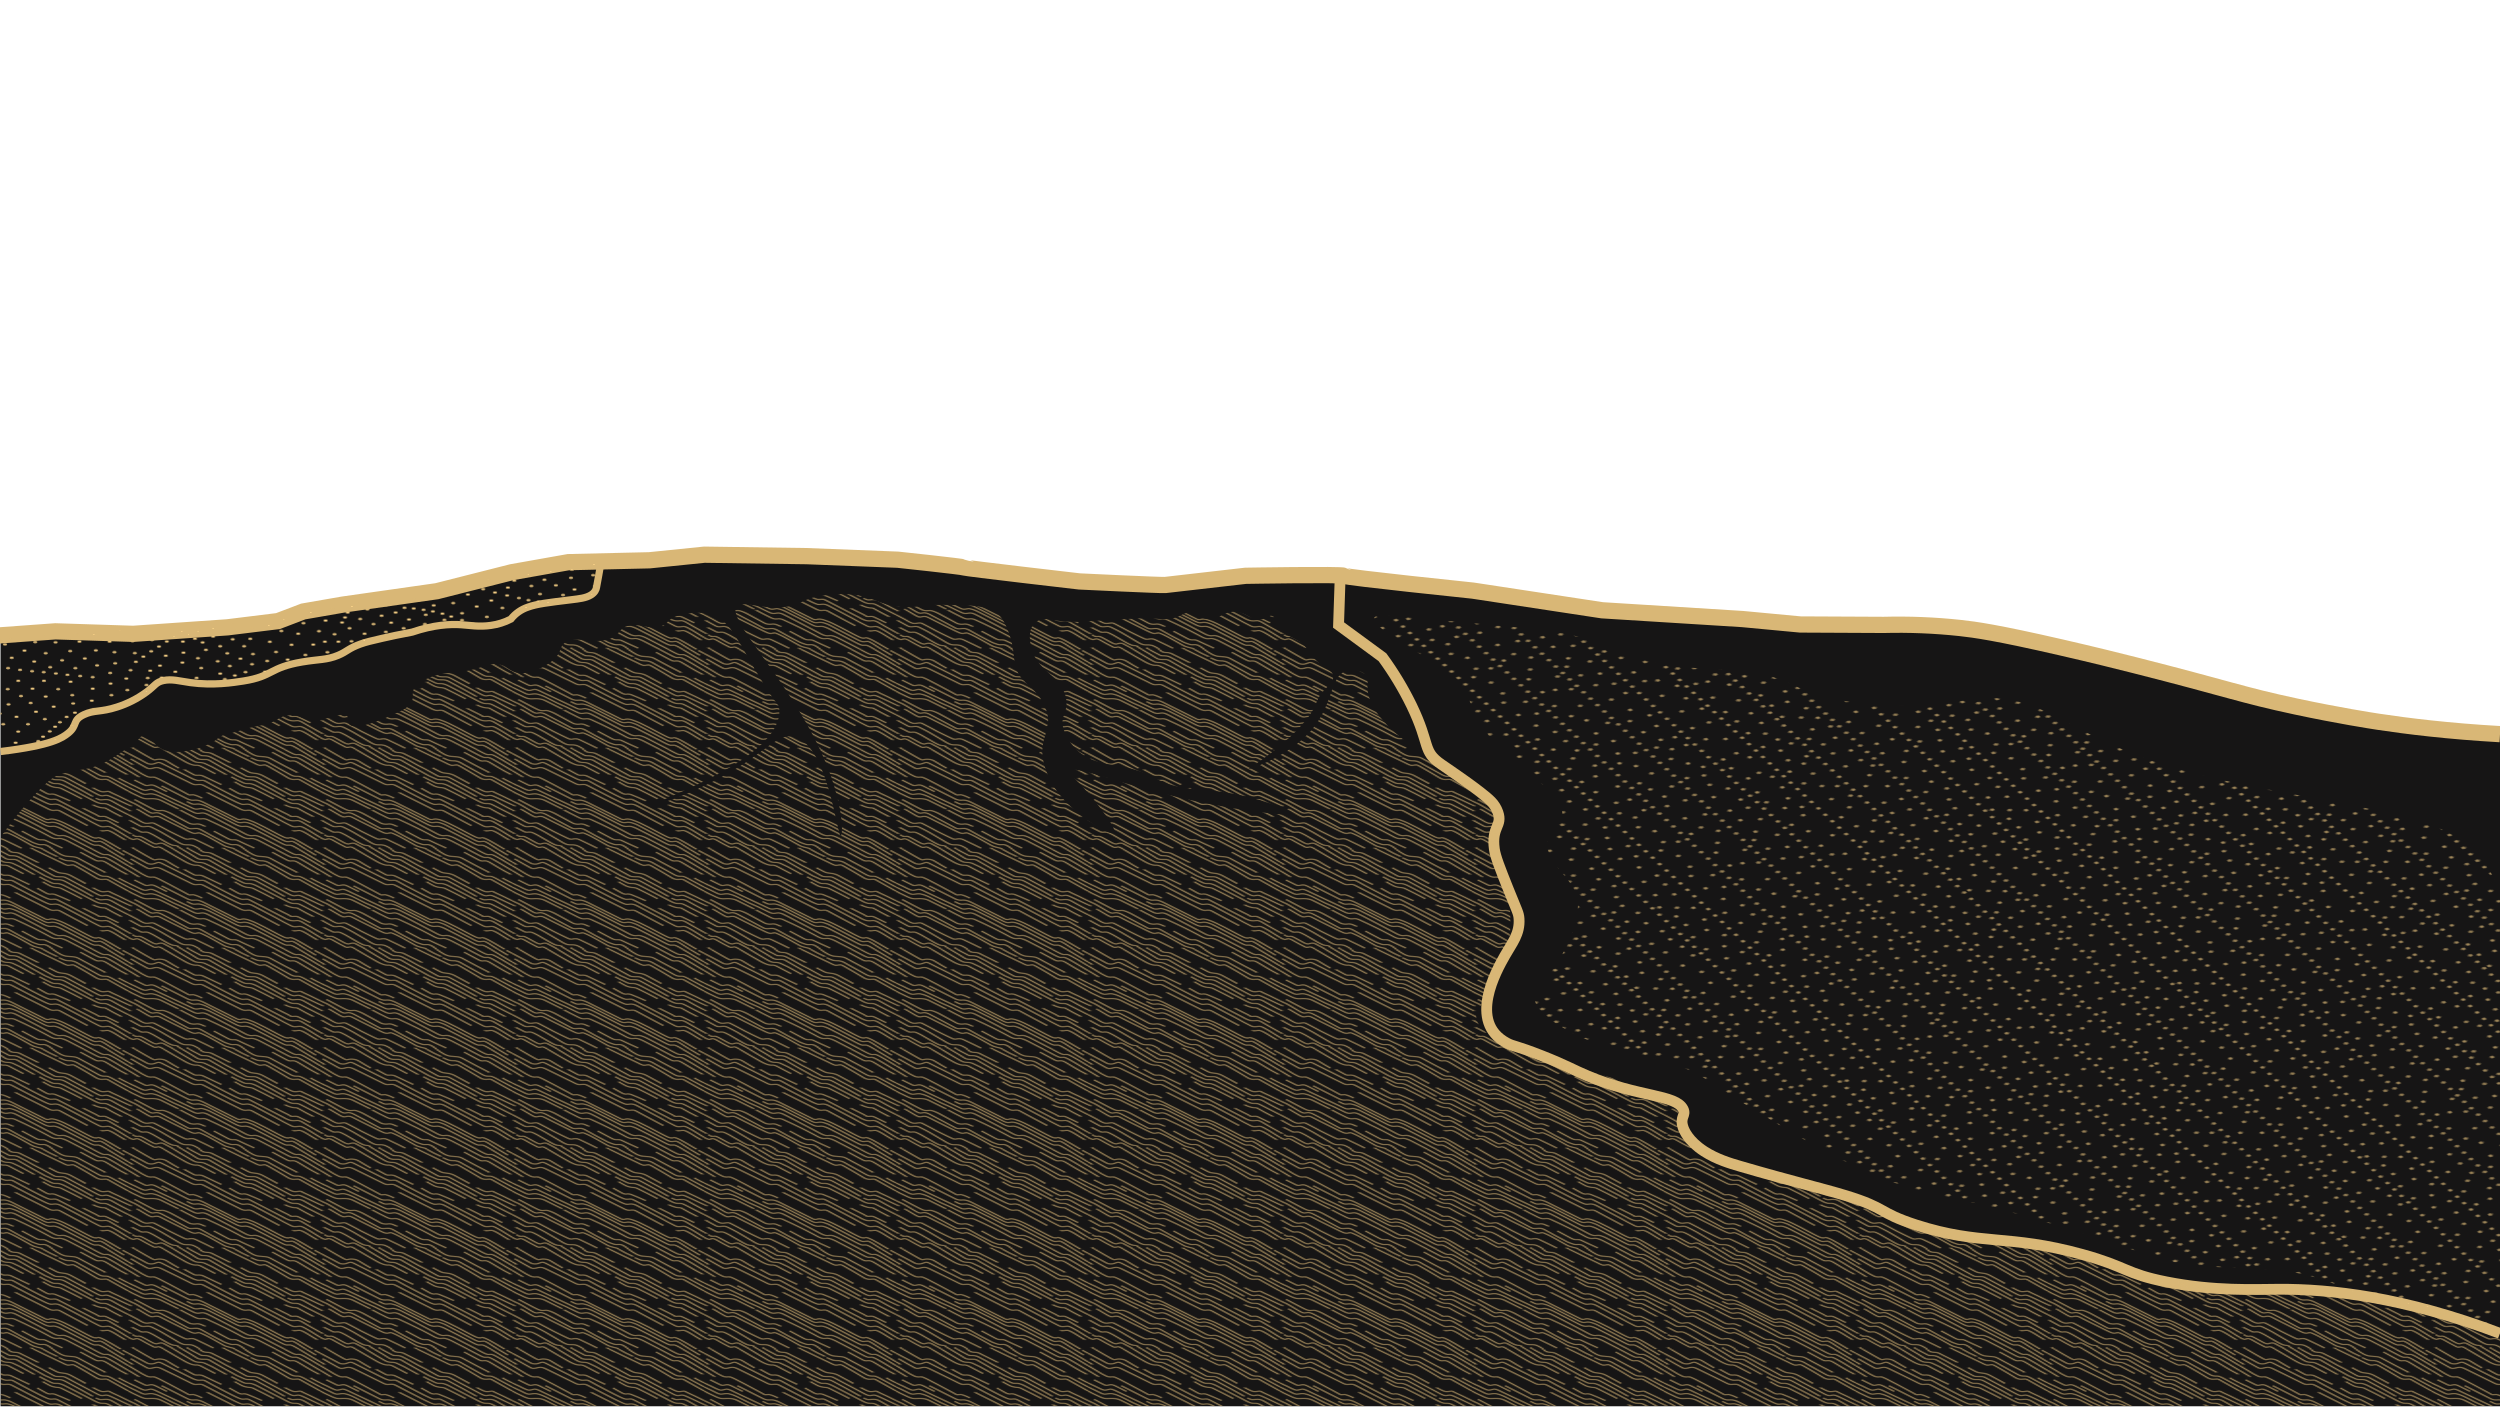
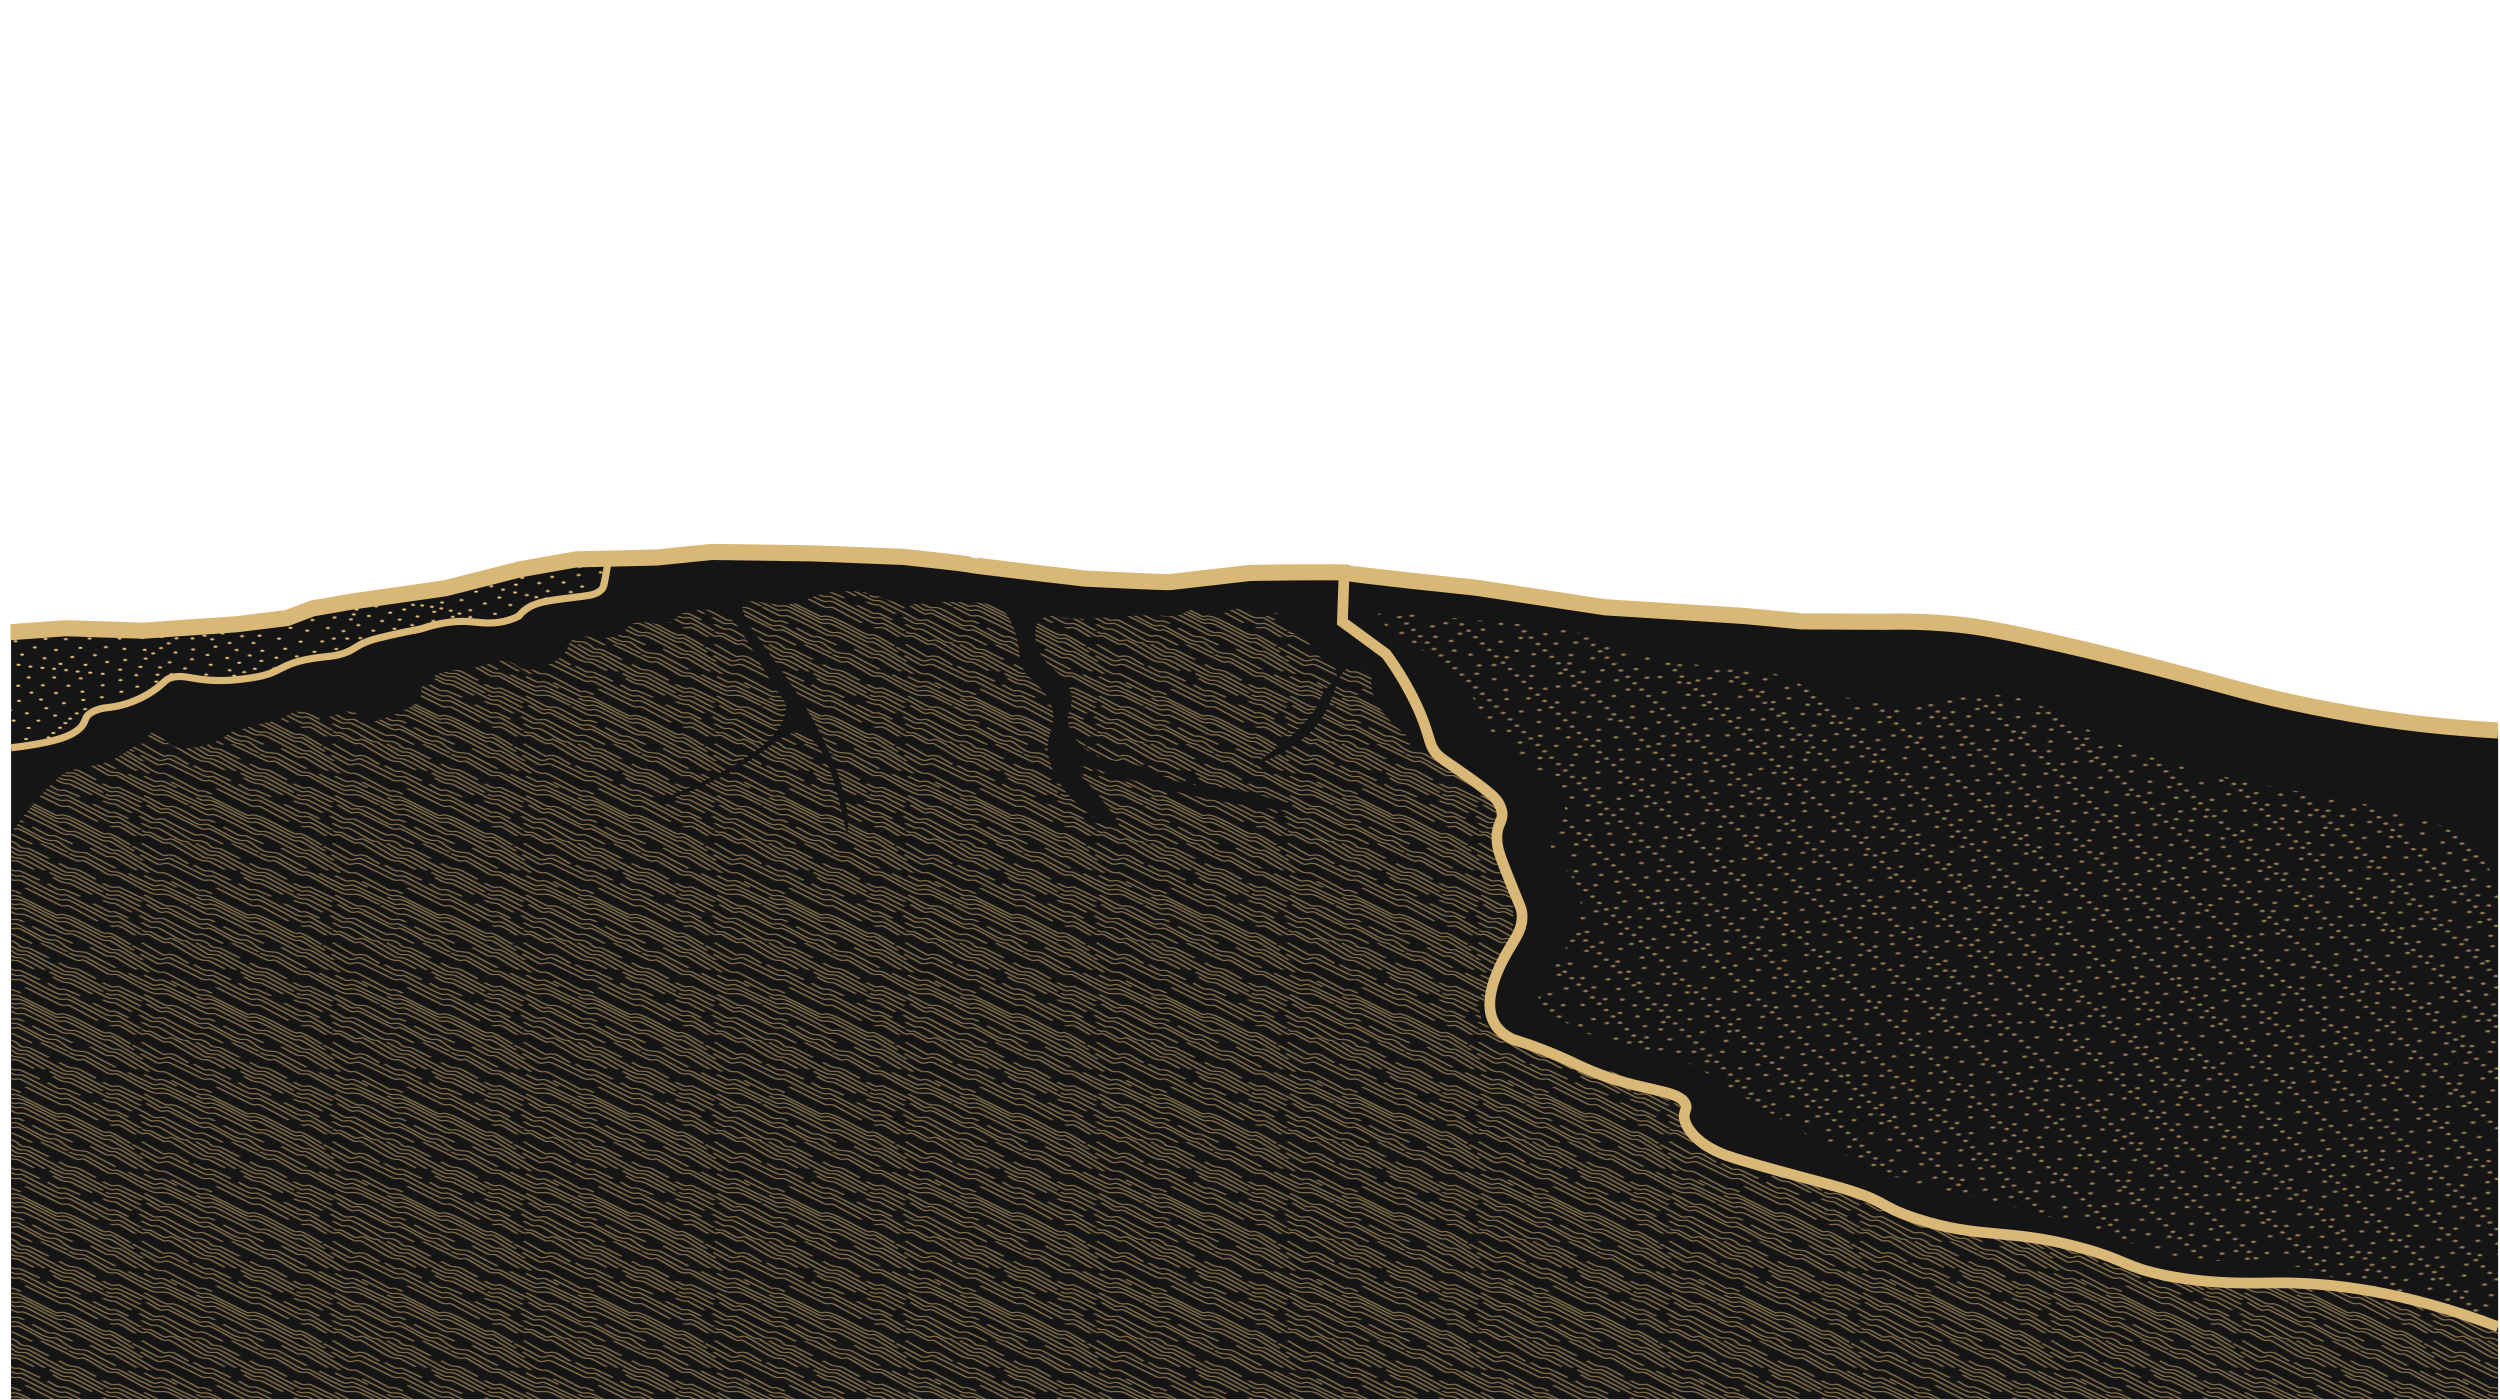
- <svg xmlns="http://www.w3.org/2000/svg" xmlns:xlink="http://www.w3.org/1999/xlink" viewBox="0 0 1920 1080">
+ <svg xmlns="http://www.w3.org/2000/svg" xmlns:xlink="http://www.w3.org/1999/xlink" viewBox="0 0 1929.58 1080">
  <defs>
    <style>.a,.b,.c,.d,.g,.h,.i{fill:none;}.b,.c,.d,.g,.h,.i{stroke:#d9b776;}.b,.d{stroke-linecap:round;}.b,.c,.d{stroke-miterlimit:11.34;}.b{stroke-width:1.98px;}.c{stroke-width:1.42px;}.d{stroke-width:1.7px;}.e{clip-path:url(#a);}.f{fill:#161515;}.g,.h,.i{stroke-miterlimit:8.09;}.g{stroke-width:12.47px;}.h{stroke-width:8.31px;}.i{stroke-width:5.54px;}.j{opacity:0.7;fill:url(#b);}.k{opacity:0.6;fill:url(#c);}.l{fill:url(#d);}</style>
    <clipPath id="a">
      <rect class="a" x="8.11" width="1920" height="1080" />
    </clipPath>
    <pattern id="b" width="153.54" height="153.54" patternTransform="matrix(0, 0.5, -0.96, 0, 696.36, 652.33)" patternUnits="userSpaceOnUse" viewBox="0 0 153.54 153.54">
      <rect class="a" width="153.54" height="153.54" />
      <path class="c" d="M153.54,6c-11.6,10.38-19.77,17-17.71,19s-2.84,6.14-9.92,13.23S105.12,57.87,107,62.6c0,0,1.65,2.42.23,3.66S82.62,92.3,80.85,93.9s-3.37,4.78-3,6.38a6.21,6.21,0,0,1-1.78,6c-2.12,2.13-17.54,18.25-20,20.73m82.12-95.76c.59-.61,1.08-1.12,1.44-1.51,3.55-3.78,1.66-4.25,1.42-6.61-.22-2.18,6-6,12.52-11.73M138.16,31.27c-4.8,4.95-16.22,16.37-20.21,20.19M80.06,106.75c1.63-1.72,2.77-2.93,3.09-3.28,1.59-1.78.89-3.55.71-5.5s2.3-5.67,4.6-7.79,22.09-22.62,22.09-22.62c2.36-2.36,2.13-3.54,1.42-5.91s1.89-6.37,5.19-9.45c.22-.19.48-.44.79-.74M47,148.82s6.91-7.27,8-8.5,0-2.84-.36-4.61.71-2.84,3-5.32c.76-.82,3.65-3.87,7.23-7.64M124.25,22.44c1.66-1.65.71-2.6.24-5.43S135.83,5.9,139.13,2.36M112.68,8c-4.25,4.49-7.8,8.5-8.74,9.45s-1.42,1.89-1,4.25-.23,1.66-2.6,4S90.24,36.38,90.24,36.38M85,28.58c3.07-3.3,4.72-6.14,4.72-8.27s.71-2.36,2.37-3.77,7.32-6.86,11.33-11.11M42.05,71.22c1.24-.89,7.79-8,9.21-9.57s1.24-2.83,1.24-4.78,1.77-4.25,3.9-6.38S80.31,26.22,80.31,26.22c2.6-2.6,2.84-4,2.84-5.9s0-2.37,1.65-4.26C86.33,14.32,93.27,7.37,100.44,0M74.88,26c2.6-2.6,3.07-3.3,2.36-5.9a6.42,6.42,0,0,1,2.13-6.85C81.24,11.57,88.56,4.82,93,0M58.82,28.58s1.89-1.89,4.25-4.49,2.6-3.78,1.65-6.37.71-2.6,2.37-4.73C68.59,11.06,74.38,4.84,79,0M0,75.84c5.8-6.33,19-20.57,20.79-22.69A20.61,20.61,0,0,0,23.62,50c1.06-1.59,1.24-1.24.71-3s-1.06-2.48-.18-3.37,1.84-2,1.84-2c.94-.94,15.35-13.93,17.47-15.59s3.08-3.54,2.6-6.14-.23-2.83,1.66-4.49C49.35,13.92,58.07,5.59,64.22,0M12.76,55.51c2.83-2.83,4.72-5,4.72-8.27s1.89-5.19,4.72-7.55S35.43,26.93,38.5,24.33s2.84-4.25,2.84-6.14.24-1.89,2.6-4.49C45.92,11.51,53.1,5,58,0M51.86,0c-3.74,3.92-6.38,6.68-7.92,8M0,60.52a56.49,56.49,0,0,0,7.68-6.31C10.51,51,10.51,50,10.87,47.48l.7-3.72c.24-2.36,2.13-3.84,6.15-7.62s13.46-13.23,18-17.95M6.29,0,1.48,4.72M0,11.47c.57-.5,1.14-1,1.71-1.55L9,3.54M0,17.19c.68-.61,1.34-1.23,2-1.84L19.56,0M0,28.7l4.31-4.31c4-4,4-4.49,3.54-6.85s5-6.14,8.51-9.69l9-7.85M0,35.68l8.74-8.75c4-4,4-4.49,3.54-6.85s5-6.14,8.51-9.69L32.71,0M57.88,153.54c1-1,1.85-1.9,2.59-2.71,0,0,3.55-4.14,5.91-6.5s3.07-3.07,2.36-5.9-2.12-5,6.85-13.94a145.2,145.2,0,0,0,13-14.41s6.14-6.38,8.51-9.21.47-4.26.47-6.62,2.36-4.25,5-7.09S130,59.82,130,59.82c2.13-2.13,3.07-4.25,2.36-6.14s.95-4.49,3.55-7.32c2-2.2,11.53-11.77,17.59-17.83m-18.39,125L137,152a13.44,13.44,0,0,0,1.24-1.95c.53-1.06-.36-1.24-.89-2.48s.71-2.84,2.13-4.08,9.56-8.85,10.63-10.27-.36-2.66-.36-3.72a3,3,0,0,1,1.06-1.95c.43-.42,1.4-1.32,2.72-2.5M129.69,151.3c-.67.69-1.42,1.45-2.23,2.24m24.25-68c-2.66,2.66-9,9.75-10.81,11.69s-3.72,3.73-3.72,5.67,1.42,3.37.36,5-12.23,13.29-12.23,13.29c-2.3,2.3-7.79,7.44-10.09,9.92s-2.48,2-2.31,4.26,1.77,3.54-.53,6.37-2.3,1.78-10.1,9.81l-2,2m-5.61-2c-.52.61-1.13,1.29-1.8,2m-5.75-2.48c-.57.69-1.31,1.53-2.14,2.48m68.51-93.1c-2.11,1.52-3.78,2.63-3.78,2.63s-2.65,2.13-3.19,3.37-.17,2.83-.17,4.25-3.73,6.2-3.73,6.2c-2.83,3-15.76,15.59-17.89,17.36s-3.54,3.55-3.37,5.49,1.25,4.79-.7,6.38-16.48,16.3-19.14,18.78-4.25,4.25-4.25,6,1.42,3.19-.18,5.14-11.16,9.57-14,12.76S85,147.05,80.32,152l-1.46,1.53m-14.77,0c1-.91,1.93-1.75,2.76-2.48,0,0,3.07-3.42,5-5.55s4.25-4.25,4-7.56-.71-7.09,2.36-10.39,13.23-13.94,13.23-13.94M51.75,153.54l2.82-2.95,1.65-2c1.59-1.77,6.73-6.55,6.73-8.32s-1.77-3.73-1.59-5.14,3.89-5.32,5.14-6.56,22.32-25,24.09-26.75.89-4.25.35-5.67,1.24-4.43,3.55-7.09,21.26-21.79,21.26-21.79c2.12-2.12,3.07-4.25,2.36-6.14s.94-4.49,3.54-7.32,17.72-18,21.73-22,4-4.49,3.55-6.85c-.39-2,3.31-4.92,6.61-7.91M6.17,153.54l4.7-4.6s7.79-7.92,9.92-9.81a4.83,4.83,0,0,0,.94-6.61c-1.42-2.36-3.07-2.83,0-5.9s18.43-19.38,21.5-22.45S48,99,47.72,96.61s-.95-3.07,2.36-5.9S71.81,69.45,73.23,67.56,77,64,76.77,61.65s-.94-3.3,1-5.19,26.45-26.7,26.45-26.7c3.31-2.83,5.91-5.9,5.44-9s-.48-4,1.89-6.14C113.57,12.78,122,5.44,127.58,0M19.42,153.54l4.2-3.66m51.2-55.45c-4,4.61-5.84,7.09-5.13,8.5,1,2.06-.36,2.84-1.78,4.08s-8.32,8-14.52,14.17-11.52,11.34-11,12.58a5.21,5.21,0,0,1-.71,4.78c-1.06,1.24-3.66,3.84-3.66,3.84l-12.8,11.16m7.34,0,9.89-8.62m-27.88,6.73c2.48-2.3,12.23-11,14-12.93s.71-3.37,0-5.14-1.77-3.36,1.77-7.08,16.84-18.07,19.85-21.09,4.43-4.25,3.89-6.73-.53-3.54,1.42-5.49S76.24,72.46,80.67,67.5s4.07-5.14,3.54-7.44,0-3.9,2.3-6.2,18.37-18.19,18.37-18.19c2.84-2.36,10.87-10.39,13-12.76s0-5.19.48-7.32c.42-1.89,11.52-11.1,17-15.59M66,90.71c2.48-2.48,24.27-25.34,24.27-25.34,2-1.94,3.9-3.9,3.37-6s-.53-3.54,1.42-5.14S115.75,34,117.16,32.6M92.89,112.32s10.28-10.1,12-12.22,2.13-3,1.6-5.49,1.23-4.08,2.65-5.67,8.68-9.92,12.4-13.65L125.67,71c2.13-2.3,8.8-8.68,8.8-8.68,2.12-2.12,3.07-4.25,2.36-6.14s.95-4.49,3.54-7.32c1.57-1.71,7.68-7.88,13.17-13.39M78.9,46.77c-5.2,5.91-7.8,9.69-9,11.1s-1.65,2.6-1.18,4.26-.47,2.59-1.89,4S59.53,73,59.53,73M4.31,38.5s10.16-9.86,11.58-11.28,2.36-2.36,1.88-4,0-2.84,1.19-4.25S33.37,6.85,38.56.94M30.71,109.13s6.85-6.61,8-7.79,1.18-1.66.95-3.78.7-3.31,1.88-4.49S54.09,79.13,54.09,79.13M118.4,92c-2.3,2.83-4.25,4.61-3.89,6.56s.71,4.42-1.07,6.37-13.28,12.58-15.06,14.53-5,5.32-4.6,7.62.71,3.37-1.07,5.67-14,14-15.76,15.94M28.82,113.15s-9.69,9-10.87,9.69-4.49,5.19-2.13,8.73c.89,1.32,0,1.66-1.41,3.31C13.42,136,5,143.56,0,148.05M37.44,84l-9.57,9.56c-2.12,2.13-3.89,3.55-3.54,5.67s-1.42,5-5,8.51C16.51,110.58,5.31,120.38,0,125.16m38.86-50c-7.09,7.08-12,11-14.18,13.82s-4.25,3.54-4.6,7.44-.71,3.54-3.55,6.38C14.45,104.84,4.92,113,0,117.24m0-6.85c4.2-3.74,11.6-10.28,13.35-11.53,2.48-1.77,2.12-4.61,2.12-7.09s1.42-3.19,5-6.38S36,71.22,40.63,66.61c0,0,3.72-4.6,4.78-5.67s1.07-1.94,1.24-4.25-.35-3,2.31-5.84S70,30.65,72.34,28.52M85.13,0C80.77,5,73.48,12.81,72.28,14.41c-1.41,1.89-2.36,2.83-1.41,5s.23,3.31-2.37,5.91c0,0-13.87,13.87-17.06,16.89s-6.73,6.55-6.73,6.55c-1.42,1.59-2.66,2.3-2.66,4.43s.35,4.61-1.24,6.38-3.9,3.37-6,5.67-3.89,3.36-6.55,6.37c-4,4.53-10.63,9.93-13.11,12.76S9.8,88.58,9.8,92.48,9.45,95,6.61,98.15C5,100,2.09,102.72,0,104.65m0-8c1.07-.68,2.35-1.49,3.07-2C4.49,93.54,4.49,92.48,4.84,90s1.77-3.54,4.25-6,6.38-6.74,11.34-12M11.22,56.69A103.18,103.18,0,0,1,0,68.4m28.23-4.62,6-6c2.13-2.13,2.13-3.9,2.48-5.67a12.22,12.22,0,0,1,3.54-6c2.13-2.12,7.09-6.73,12.41-12m97.84,116.62,3-2.69M131,150.06a9.8,9.8,0,0,0,2.31-1.77c.71-.89.35-1.95.17-3.19s1.42-2.31,3.19-4.25,7.62-6.74,8.33-8.51,0-1.41-.53-2.83-1.07-2.84.35-4.08,5.67-5.67,5.67-5.67l3.07-2.62M119.64,151s5.14-5.67,6.74-7.09.35-2.13.53-4.61,6.91-8,11.34-12,6.38-5.67,7.79-7.45a7.44,7.44,0,0,0,1.77-4.43c.18-1.41,2.66-2.3,2.66-2.3l3.07-2.74m0-5.75C152,106,150.83,107,150.83,107m-42.17,45.71c1.42-1.42,8.33-7.8,9.39-9s.53-3.54.18-5.14.88-3.36,1.77-4.07a46,46,0,0,0,3.19-3.37c2.48-3,18.25-16.3,20.37-18.42s3-3.55,3-5.14-.17-3.54.71-5.14,4.25-4.61,4.25-4.61.92-.55,2-1.23M91.48,146.87c2.65-2.83,10.63-9.21,11.87-11s-.71-3-.54-5.14,2.13-3.19,6.56-8,16.83-17.37,18.6-19.85.89-3.72.18-4.78,1.59-3.55,3.19-5.32,3.19-3.36,6.38-6.37c3-2.83,7.47-7,9.92-9.22,2-1.77,4.25-7.44,4.25-7.44l1.65-1.51m-2.36,10c.48-.54,1.31-1.45,2.36-2.59m-103.88-7s4.79-4.25,6.38-6a10.94,10.94,0,0,0,2.66-6.21c.36-2.48,1.59-2.83,4.07-5.66S69.86,43.4,75.88,37.2m75.65,15.6c-3.36,3.89-9.39,11-11,12.58s-1.77,2.3-1.77,4.07.17,2.48-1.95,4.61-11.34,11.16-11.34,11.16" />
    </pattern>
    <pattern id="c" width="153.01" height="153.01" patternTransform="matrix(0.94, 0.87, -1.67, 0.49, 565.98, 799.4)" patternUnits="userSpaceOnUse" viewBox="0 0 153.01 153.01">
      <rect class="a" width="153.01" height="153.01" />
      <path class="b" d="M44.63,5.84h0m0,8.5h0M43,21.78h0m-12.22.53h0M51,44.1h0M29,57.46h0m22-.61h0m12.22,0h0m-1.06-18.6h0m6.28,4.21h0m3.81-11.12h0m-4.78-6.9h0m1.06-10.1h0M64.66,5.61h0m7.59-3.48h0M88.19,14.34h0m8.5-.53h0m4.82,27.7h0m-21.73,1h0m36.57-19.62h0m3.72-21.78h0m23.37,2.13h0m0,15.57h0m-4.1,4.8h0m-.65,9.38h0m-3,6.37h0M14.88,110.51h0M17,117.16h0M4.78,115.29h0m15.94,20.19h0m2.66,14.87h0m15.93-11.69h0m-4.78-6.9h0m-8.5-.54h0m10.06-13.53h0m4.82-9.84h0m-6,2.17h0m-.37-10.14h0m34.38,10.61h0m-15.59,7.56h0M68,117.94h0m-12.75,17h0M76.5,119h0m10.22-9.9h0m6.73-16.65h0m13.34,16.45h0m-.55-9.29h0m10.64-.27h0m0,15.41h0m-8,4.25h0m-7,9.55h0m21.92,1.6h0M82.88,52.06h0m18.06,5.32h0m19.47,3h0m-11.5-7.28h0m1.6,9h0m22.31,12.75h0M120.6,82.35h0M97.7,76.87h0M102,93.5h0m23.37,4.25h0m20.19-5.31h0M131.23,82.35h0m-62.16,17h0M53.77,78.28h0m9.45-3.37h0M23.09,61.35h0m-17.78,13h0m21.8,16.8h0m2.64-19.46h0M56.16,60.88h0M79.78,72.22h0M13.16,41.51h0m7.56-2.2h0m5.1,12.3h0m-21.07.22h0M136.54,62.16h0m11.15.53h0M3.19,18.59h0m34.53-4.78h0m-29.28.77h0m30.87,25.8h0M45.16,78.1h0M1.59,93.5h0m146.1,45.69h0m-25.5,6.91h0M10,128h0M56.71,127h0M111,80.22h0M137.6,96.69h0m-33.25,42.14h0M85,79.69h0M42,55.78h0M25,3.19h0M102,146.1h0M40.66,31.87h0M27.34,33.48h0m-14.59-9h0M14.88,5.31h0m12.93,8.8h0m26.91.23h0m23.91,1.07h0M92.44,2.66h0m16.47,15.93h0M76,22.84h0m7.44,8.5h0M54.27,33.48h0m-38.86,25h0m6.9,12.22h0m-11,10.06h0M6.91,43h0M37.19,74.91h0M34,82.35h0M27.09,98.29h0m-2.16,18.87h0M12.75,134.41h0m-8-3.19h0m23.91,15.94h0m17.53,2.66h0m23.17-11.46h0M47.68,128h0m8.1-27.09h0m-1.06-9h0M72.78,56.85h0M93,52.6h0m-1.59-9h0m4.93-9.14h0m11,3.3h0m19.12-1.59h0m0-13.82h0m-1.59-6.9h0m18.59-3.19h0m-8.5,6.91h0m-9.33,33.25h0m-8.51.47h0m.84-13.54h0m21.37,12.6h0M111,71.75h0m-10-.56h0M94,82.88h0M70.8,90.65h0m14.86,4.64h0m11.56,15.22h0m1.6,9.56h0M89.65,127h0M85,132.82h0m-6.64,3.65h0m-.79-24.9h0M64.28,131.76h0m15.41,16.47h0m54.19-27.63h0M127,110.49h0m-11.34-1.42h0m1.89-17.95h0m15.25-1.87h0m14.87,25.51h0m-12.75,15.93h0m2.66,8h0m-4.78,10.1h0m-20.72-1.07h0m-21.57-8.32h0m-30,11.51h0M4.25,61.63h0m145,11.15h0M6.38,107.85h0M146.63,55.78h0m-3.19,74.91h0M5.84,150.88h0M2.66,35.06h0m59.5-14.34h0m23.38.53h0m12.75,0h0m18.06-7.44h0M136,13.28h0m-2.66-9.56h0m14.34,34h0M17,99.35h0m-6.37,20.72h0M6.91,139.19h0m30.81,8.5h0m6.91-14.34h0m0-37.72h0m12.94,14.86h0M78,128h0m10.76-11.68h0m22.71,11.15h0m-6.24,6.38h0m11.69,4.25h0M53.66,51.53h0m36.66,8h0m20.19,31.35h0m31.87,18.59h0M97.2,99.62h0M78.63,94h0M36.13,60h0M23.91,77.57h0M140.25,70.8h0M15.41,32.94h0m-8-28.16h0M141.32,78.63h0M93.5,133.35h0M54.72,148.23h0m-17-57.58h0M88.19,72.78h0m25-41.44h0M80.75,37.19h0M27.63,42h0m97.75,1.59h0m18.06,77.57h0M11.16,147.69h0m25-142.38h0M3,9.05H3m5.68,0h0m5.67,0h0m5.67,0h0m5.67,0h0m5.65,0h0m5.67,0h0m5.67,0h0m5.69,0h0m5.67,0h0m5.67,0h0m5.67,0h0m5.68,0h0m5.67,0h0m5.67,0h0m5.67,0h0m5.65,0h0m5.67,0h0m5.67,0h0m5.69,0h0m5.67,0h0m5.67,0h0m5.68,0h0m5.69,0h0m5.67,0h0m5.67,0h0m5.62,0h0M2.85,28.18h0m5.68,0h0m5.67,0h0m5.67,0h0m5.67,0h0m5.65,0h0m5.67,0h0m5.67,0h0m5.69,0h0m5.67,0h0m5.67,0h0m5.67,0h0m5.68,0h0m5.67,0h0m5.67,0h0m5.67,0h0m5.65,0h0m5.67,0h0m5.67,0h0m5.69,0h0m5.67,0h0m5.66,0h0m5.69,0h0m5.69,0h0m5.67,0h0m5.66,0h0m5.62,0h0M2.85,47.46h0m5.68,0h0m5.67,0h0m5.67,0h0m5.67,0h0m5.65,0h0m5.67,0h0m5.67,0h0m5.69,0h0m5.67,0h0m5.67,0h0m5.67,0h0m5.68,0h0m5.67,0h0m5.67,0h0m5.67,0h0m5.65,0h0m5.67,0h0m5.67,0h0m5.69,0h0m5.67,0h0m5.66,0h0m5.69,0h0m5.69,0h0m5.67,0h0m5.66,0h0m5.62,0h0M2.69,66.47h0m5.68,0h0m5.67,0h0m5.67,0h0m5.67,0h0m5.65,0h0m5.67,0h0m5.67,0h0m5.69,0h0m5.67,0h0m5.67,0h0m5.66,0h0m5.69,0h0m5.67,0h0m5.67,0h0m5.67,0h0m5.65,0h0m5.67,0h0m5.67,0h0m5.69,0h0m5.66,0h0m5.67,0h0m5.69,0h0m5.69,0h0m5.66,0h0m5.67,0h0m5.62,0h0M2.53,85.6h0m5.68,0h0m5.67,0h0m5.67,0h0m5.67,0h0m5.65,0h0m5.67,0h0m5.67,0h0m5.69,0h0m5.67,0h0m5.66,0h0m5.67,0h0m5.69,0h0m5.67,0h0m5.67,0h0m5.67,0h0m5.65,0h0m5.67,0h0m5.67,0h0m5.68,0h0m5.67,0h0m5.67,0h0m5.69,0h0m5.68,0h0m5.67,0h0m5.67,0h0m5.62,0h0M2.36,104.73h0m5.69,0h0m5.67,0h0m5.67,0h0m5.67,0h0m5.65,0h0m5.67,0h0m5.67,0h0m5.69,0h0m5.66,0h0m5.67,0h0m5.67,0h0m5.69,0h0m5.67,0h0m5.67,0h0m5.67,0h0m5.65,0h0m5.67,0h0m5.67,0h0m5.68,0h0m5.67,0h0m5.67,0h0m5.69,0h0m5.68,0h0m5.67,0h0m5.67,0h0m5.62,0h0M2.2,123.85h0m5.69,0h0m5.67,0h0m5.67,0h0m5.67,0h0m5.65,0h0m5.67,0h0m5.67,0h0m5.68,0h0m5.67,0h0m5.67,0h0m5.67,0h0m5.69,0h0m5.67,0h0m5.67,0h0m5.67,0h0m5.65,0h0m5.67,0h0m5.67,0h0m5.68,0h0m5.67,0h0m5.67,0h0m5.69,0h0m5.68,0h0m5.67,0h0m5.67,0h0m5.62,0h0M2.2,143h0m5.69,0h0m5.67,0h0m5.67,0h0m5.67,0h0m5.65,0h0m5.67,0h0m5.67,0h0m5.68,0h0m5.67,0h0m5.67,0h0m5.67,0h0m5.69,0h0m5.67,0h0m5.67,0h0m5.67,0h0m5.65,0h0m5.67,0h0m5.67,0h0m5.68,0h0m5.67,0h0m5.67,0h0m5.69,0h0m5.68,0h0m5.67,0h0m5.67,0h0m5.62,0h0M15.94,52.6h0m-9,47.28h0M21.65,127.5h0m7,11.69h0m18.06-26.56h0m25.5-40.91h0m-17,0h0M79.16,60h0m51-3.18h0m-5.31,63.75h0m0-30.81h0m-6.38-14.88h0m28.69,74.38h0m-18.06-10.1h0M94.57,150.88h0M52.07,1.59h0m21.78,77h0m51.53-8h0m-110,20.19h0m6.37-71.72h0m29.75,2.65h0M14.34,17.53h0m-.53,54.19h0m32.94-1.06h0M63.22,93.5h0m71.19,20.19h0M105.72,2.13h0m45.69,131.22h0m-.29-24.28h0m-1.3-86.23h0m1.06,57.91h0M84.47,3.19h0M44.63,5.84h0m22.84,18.6h0m75.14,18h0M88.47,100.7h0m28.41,14.06h0M48.6,38.2h0M72.78,56.85h0m34.54-19.13h0m-3.95,42.69h0M26.48,109.82h0m2.21,29.37h0m65.88,11.69h0m30.81-80.22h0m26,62.69h0" />
    </pattern>
    <pattern id="d" width="153.07" height="153.07" patternTransform="translate(501.99 600.46) scale(1.92 1)" patternUnits="userSpaceOnUse" viewBox="0 0 153.07 153.07">
      <rect class="a" width="153.07" height="153.07" />
      <path class="d" d="M17.24,31.18h0m-5-14.64h0m-7.44-7h0m7.44-.12h0m-.45-5.74h0m8.25,8h0m2.29-7.18h0M29.76,9h0m5.91-4.54h0m7.44-1.06h0M2.36,2.13h0M9.27,28.35h0M8.39,37.2h0M3.31,33.07h0m2-15.63h0M3.78,45.53h0m8.68,2.3h0M18,55.63h0m-7.08,3.54h0M21.14,47.66h0M6.26,53.33h0m8.86-14h0m5-16.3h0m8.74-2.71h0m15.71-7.56h0m-1.77,7.79h0m7.44-3.19h0m-1.77,8.15h0M39.92,28h0m5.32,3.9h0m-9.57,3.19h0m-6,4.6h0m12-.35h0m8.51-1.42h0m2.12-7.08h0m5,4.25h0m2.13-6.73h0m6.73-3.55h0m-.35,7.09h0m7.79-3.19h0m-1.06,7.09h0m-6,3.89h0m4.6,6.21h0m9.57-12.58h0m-1.42,6.37h0m7.09.36h0m-5.67,5.31h0M73.76,59.7h0M77,52.62h0m5.85,5.67h0m4.42-6.2h0m5.5-6.74h0M96.79,37h0m5.14,8h0m7.79-.89h0m5.5-8.5h0m-9.22.18h0m-7.08-7.62h0m22.14-18.6h0M143.74,36.5h0m2.83,12.4h0M142,43.58h0m-5,5.32h0m2.83,5.43h0m10.28.59h0m-5,3.54h0m-9.1,2h0m-4.72-8.74h0m-9.21-6.38h0m.23,8.51h0m-7.08,2.36h0m12.87,1.89h0m1.3,7.56h0m11.46-1.54h0M137,69.92h0m12-62.12h0m-7.44,2.83h0M143,2.83h0m-9.21,0h0m-1.06,6.38h0m-7.09-3.9h0m-7.44-3.18h0m31.53,60.59h0m.36-27.64h0m-1.07,8.15h0M129.92,24.09h0m3.9-6h0M137,26.93h0m-9.57,3.9h0m6.73,10.63h0m-6-3.9h0m6-2.13h0m8-5.19h0m1.19-10.4h0m5.66,5h0m1.42-6.73h0m-40,9.39h0m-4.07-8.33h0m-9.57.36h0M80.67,23.56h0m-3.54-7.79h0m-7.8,1.77h0m-8-4.78h0M53.74,9.92h0m3.19-7.26h0m7.79,2.12h0m7.09,4.79h0M83,9.21h0m16-5.31h0m9.39-1.24h0M90.59,26.4h0m-4.07-8h0m5.84-4.61h0m35.79-.36h0m-16.3-4.6h0m-9,45.35h0m-8.14-.71h0M95,62h0m-2,7.44h0m8.15-2.13h0M99.45,73.7h0m9.57-6h0m3.89-3.9h0m.71,9.21h0m5.44-4.49h0m2.83-7.08h0m5.67,11.81h0m-8,3.78h0m-5.67,7.56h0m-1.3,6.85h0M122.48,95h0m7.09-7.44h0M130.63,95h0m6-5h0m1.42-8.15h0m6-3.42h0m6.62-3.78h0M144.09,85h0M143,93.9h0m6.73-4.61h0m-13.11,11h0m12.76,7.44h0m-4.61,5.67h0m-6,3.54h0m5.31,3.54h0m2.48,7.44h0m3.9-8.27h0m-18.07,1.9h0m-2.12,7.08h0m-7.8,0h0m-20.91,23h0M137,132.52h0m-3.55,6.73h0m9.93-3.9h0m-2.84,6.38h0m-7.44,5.67h0m-8.5-4.25h0m-7.44-6h0m-1.07,7.44h0m-2.48,6.37h0M109.37,141h0m-2.13,6h0m17,2.48h0m17.72-.36h0m6.38-7.08h0m2.12-8.86h0m-.35,15.23h0M126.73,135h0M27.17,104.17h0m111.61,22h0M128.15,102.4h0m-11,1.42h0m-3.55-6.38h0m-8.86,12h0m22,0h0m-7.79,2.12h0m-1.07,7.8h0m-5.67-4.61h0m-2.83,7.44h0m-8.15-5.31h0m.35,7.79h0m-5-14.52h0m4.61-7.44h0m-7.79-.36h0M97,95.31h0m5-5.66h0m-8.5-3.19h0m6.37-3.9h0m-6.73-5h0M86,81.5h0m-8.85-5.32h0M66.5,75.47h0m-10.28,0h0M52,81.85h0m9.92-.35h0m-4.61,5.67h0m14.89-5.32h0m-5,5.67h0m10.63-1.06h0m7.8,4.25h0m-7.44,2.12h0m8.15,4.61h0M78.9,99.92h0m6.73,5h0M87.76,63.6h0m-8.69,2.13h0M69,65h0M63,45.71h0M58.7,52.26h0m8.5,2h0m-4.6,6.38h0m-9-2.83h0M46.12,63.6h0M35.85,54.21h0m.7,7.44h0m-6.9,5.14h0m8.68,2.66h0M47,72.81h0m-4.43,8h0m-6.38-3.9h0m-3,5.31h0m4.25,5.32h0m9.57.71h0M42.76,93.9h0m9.56-.36h0m-3.54,7.09h0m12.4-8.15h0m9.21,2.83h0m-7.08,3.9h0m-7.8,3.9h0m11.34,1.77h0m-6.73,3.9h0m-9.92,0h0m6,5.67h0m-8.5,2.83h0M41,113.74h0m36.85-3.9h0m10.28,1.77h0m-6,3.55h0m11,3.19h0m-.71,6.73h0M98,132.17h0m9.21-2.13h0M94,138.43h0m-5.56-5.2h0M84.21,122.6h0m-8.15-3.54h0m3.19,8.85h0m1.77,7.8h0m5.32,6.2h0m11.51,2.48h0M83.5,148.11h0m-6.73-3.9h0m-8.15-5.67h0M67.91,129h0m-6,6h0m.71,7.09h0m7.32,7.67h0m-8.38-.94h0m-7.09-3.9h0m-6.38,5.67h0M55.16,123h0m-2.84,6.73h0m-7.08-5h0m-7.44-5h0m-4.61-8.5h0m.71-10.63h0m-6.73-5h0m-7.09,3.19h0m.71-10.28h0m-6.74,3.55h0M9.09,84h0m7.09-2.48h0m-3.54-7.8h0M6.26,76.18h0M1.65,83.62h0M9.8,98.5h0M4,103.56H4m11.79,1h0m-5.67,4.25h0m12.4,1.42h0m5.67,7.08h0M6.61,120h0m8.94-6.14h0M4.2,113.65h0M12.83,121h0M2.1,127.37h0m7.35.19h0M5.2,136.09h0m-1.61,6.28h0M30.71,122.6h0m-7.09,3.54h0m7.09,3.54h0m7.44-1.41h0m6.73,4.6h0m2.36,6h0m-21.49-4.61h0M17.6,135h0M36,136.23h0m-7.2,4.08h0m13.23,2.37h0M35.34,146h0m4.82,3.12h0m-11.29,1.14h0m-7.14-6.62h0m-7.56-.19h0m4.16,7.28h0M5.2,149.29h0M9.28,66.61h0M1.85,68.5h0m.87-8.26h0M40.63,107h0M28.05,74.59h0m-6.38-8h0M50.91,47.48h0M54.09,23h0m-28,6.2h0m-2.66,8.15h0M26.81,53.5h0m-1.42,6.38h0M77.13,1.42h0m-19.49,18h0m3.7.48h0m3.92,1.06h0M69,22.15h0m3.81,1.76h0m3.51,2.2h0m4.33,2.76h0M85,31.81h0m4.26,3.31h0m33.56-19.53h0m-3.73.12h0m-4-.42h0m-3.87-.64h0m-4-1.13h0m-3.81-1.62h0m-4.72-2h0M93.83,7.66h0M89.1,5.07h0M60.47,38.62h0M57.25,40.5h0M53.5,42.05h0m-3.71,1.28h0m-4.1.93h0m-4.12.39h0m-5.12.45h0m2.76,3.21h0m2.13,3.07h0m2.12,3.07h0m1.66,2.6h0M31.2,45.44h0m-5.4,0h0m86.05,63h0M49.13,145.28h0m61.12-40.23h0m-58.7,36.62h0M109,101.19h0M54,137.83h0m54.08-40.44h0M56.62,134.25h0m50.86-41h0M59.07,130.17h0m48.17-41.59h0M8.39,144.92h0m.94-3.61h0m1.56-3.75h0M12.6,134h0m2.24-3.55h0m2.81-3.7h0m2.28-3.67h0M22.31,119h0m39.23,6.84h0m45.87-41.92h0M64.22,121.8h0m1.92-3.45h0m2.69-4.06h0m58.38-31.66h0m-4.14,3.12h0m-4,3.07h0M131.15,80h0m4-2.87h0m7.71-5.76h0m-4,2.83h0m8.27-5.43h0M75.9,70.87h0m5.1.91h0m5,.86h0M71.27,69.8h0m-4.86-1h0m-9.47-1.73h0m4.81,1h0M52.14,65.7h0m57.27-12.92h0m-3.14,4.12h0m-3,4h0m9.25-11.78h0m3.13-3.86h0m5.87-7.63h0m-1-4.74h0m-.71-5.06h0m-.47-5.43h0m-.91,19h0m5.87-1.32h0m2.6,3.07h0m3.07,2.83h0m-59,64.73h0m1.92-3.46h0m2.68-4.06h0m.12,34.21h0m-1.18-3.88h0m-1.23-3.76h0M72,125.12h0m-.92-4.41h0M2.83,26h0m4-1.63h0M11,22.53h0M15.21,21h0m4.31-2h0M24,16.84h0M28.47,15h0M32,13.19h0m4.49-1.86h0m3.66-1.77h0m3.52-1.79h0m4.5-1.86h0M32.67,30.67h0m1.19-3.88h0M34.94,23h0m1.69-4.56h0m1.7-4.17h0m69.19,64.42h0m.49-5.37h0m-7,68.07h0m3.19-3h0M91.12,150.59h0m3.37-3.19h0m13.16-11.79h0m4.34-3.2h0m3.84-3.42h0m4-3.41h0m4.34-3.2h0m3.56-3.2h0m3.34-2.65h0m3.39-3.36h0m3.46-2.76h0m3.39-3.36h0m3.55-3.2h0m3.35-2.65h0m3.38-3.35h0M2.36,95.09h0m3.39-3.36h0m38.6,8.55h0m-3.3-1.75h0m-3.3-2.36h0m-3-2.47h0m-3-3h0m-2.51-3.29h0m-3.1-4.1h0M23.08,79h0m-2.83-4.6h0m-2.83-4.59h0m-2.83-4.6h0" />
    </pattern>
    <symbol id="e" viewBox="0 0 1929.58 1080">
      <g class="e">
        <path class="f" d="M1928.11,1080H8.53V490.74a324.75,324.75,0,0,1,42.1-5.87c31.44-2.34,54.76.37,66.52,1.28,27.26,2.1,45.28-1.43,123.87-16.53,98.32-18.9,147.74-28.38,160.2-30.17,37.87-5.44,83.37-11.83,142.3-12.91,36.46-.67,81.91.61,95.75,1,11.22.32,35.37,1,58.31,2.28,97.11,5.4,105.13,17.67,169.33,18.09,44.54.29,44.05-5.59,108.32-5.9,11.69-.05,43.83,0,85.89,3,52.32,3.79,71.9,8.74,126.48,15.87,18.07,2.36,76.55,9.74,145.69,13.67,87.23,5,96.42-1,159.06,5.93,42.65,4.7,72.64,11.22,113.62,20.13,76.49,16.64,73.72,21.9,155.87,39.85,39.74,8.68,81.74,16.48,134.47,21,13.12,1.14,24.11,1.83,31.8,2.26" />
        <path class="g" d="M.45,488.51l50.18-3.64,59.77,1.92,72.39-5L221.61,477,241,469.62l30.5-5.3,72.09-10.27,57.6-14.6,43.44-7.71,62.23-1.44L549.09,426l78.56,1.12,69.93,2.73s49.91,5.3,50.83,5.94,88.73,10.75,88.73,10.75,62.53,3.05,65.92,2.73,61.62-7.06,61.62-7.06,74.24-1.29,75.78,0,98.89,11.39,98.89,11.39l99.2,15.09,107.83,6.74,44.36,4.17,64.08.32a442.27,442.27,0,0,1,58.66,2.38c11.37,1.23,27.89,3.48,77.23,14.82,25.18,5.78,44.63,10.65,56.91,13.76,72.57,18.39,81.4,22.67,124,31.77,32.45,6.93,57.84,10.86,63,11.65,22,3.33,53.61,7.26,93.5,9.53" />
        <path class="h" d="M1037.42,441.43l-1.3,38.58,33.74,24.76a244.75,244.75,0,0,1,22.35,37.06c14.82,30.65,7.92,34.85,22.9,45.26,4.86,3.38,30.83,20.79,38.27,28.49a22.14,22.14,0,0,1,5.09,8.22c3.77,10.8-5.08,10.65-2.71,28.23.78,5.81,4.14,14.31,10.84,31.06s7.84,18,8.13,22.59c.73,11.53-5.31,18.47-10.84,28.23-6.41,11.34-28.79,50.88,1.35,67.06,5.47,2.94,6.25,1.66,27.1,9.88,19.28,7.61,23.54,10.64,35.23,15.53,39.25,16.42,67.53,14.13,73.17,25.42,2.49,5-2.79,5.79,0,14.11.67,2,3.78,10.31,16.26,18.36,9.44,6.08,19.87,9.18,27.1,11.29,41.09,12,63.35,17.1,81.3,22.59,32.5,9.93,24.63,13,54.2,22.59,49.61,16,71,7.08,127.37,22.58,35.12,9.66,33.18,14.89,65,21.18,37.16,7.34,67.54,5.72,86.72,5.65,38.5-.15,95,5.68,169.38,33.88" />
        <path class="i" d="M469.3,433.48c0,1.36-3.05,17.48-3.05,17.48-.25,1.66-1.14,4.06-4.42,6.05-3.82,2.32-8.84,2.84-14.83,3.57-17.81,2.17-26.71,3.25-33.44,5.7a28.25,28.25,0,0,0-13.1,9.19,47.58,47.58,0,0,1-15.36,4.84c-9.14,1.31-16-.08-22.86-.53-8.59-.57-21.05.09-37.59,5.68-9.46,1.75-17.21,3.43-22.88,4.73-8.36,1.92-12.63,2.92-16.77,4.41-9.35,3.38-10.29,5.78-17.1,8.65-8.81,3.71-15,3-27.61,5.12-25.54,4.31-22.11,11-45.23,14.64-7.84,1.23-23.27,3.64-40.65,1.24-8.46-1.17-14.18-3-20.83-1.59-5.9,1.29-6.08,3.78-13.21,9A78.45,78.45,0,0,1,98,543c-12.77,4.14-17.51,2.12-25.4,5.83-9.45,4.43-4.44,8.16-12.2,14.29-4.39,3.48-12,9.27-51.88,14.05" />
        <path class="j" d="M8.53,1080V642.77c18.64-25.93,36.31-44,42.49-46.62a71.9,71.9,0,0,1,9.13-3.1,78.74,78.74,0,0,1,9.72-1.81c19.64-2.5,30.62-13.89,37.94-17.76,7.68-4.07,6.58-8.35,10.84-8.47,6.41-.18,6.89,9.62,19,12,10.33,2,24.25-2.34,31.16-5.65,7.43-3.56,6.14-5.58,12.2-7.06,10.21-2.49,16.66-5.44,28.45-7.29,11.39-1.79,12-7.54,21.68-7.77,7.31-.17,8.18,3.06,16.94,3.53,12.25.66,19.1-5.19,25.07-3.53,4.89,1.36.29,6.46,5,8.13,6.68,2.39,23.51-4.89,28.56-7.07,8.25-3.56,13.14-5.68,16.26-9.53,4.71-5.8-.51-8.25,4.62-13.83,4.68-5.09,13.25-7.68,15.71-8.4,8.9-2.61,11.6-.92,23.87-3.39,13.5-2.7,15-5.71,21.83-5.21,9.15.67,9.63,6.31,18.32,7,11.53.93,23.1-8,24.39-9,9.76-7.69,4.62-12.6,12.87-15.53,9.61-3.41,19.59,2.18,30.83-1.41,9.75-3.12,7.09-8.89,16.26-10.59,8.56-1.59,13.93,2.86,22.36,1.06,7.44-1.6,5.54-5.56,14.23-8.47a55.36,55.36,0,0,1,21.34-2.12c16.55,1.89,22.26,15.54,37.12,41.18,18.29,31.57,19.53,27.95,19.88,32.6,2.88,38.06-95.68,69.93-92.37,71.87.92.55,9.26-1.56,25.74-8.82,52.42-23.11,61.08-42.91,75.51-42.18,27.72,1.41,35.47,76.55,38.31,76.41.89,0,2.11-7.52-1.35-24C635.66,538.51,556.5,471.07,576,464.54c7.07-2.38,20.46,4.54,38.62,1,9.75-1.87,9-4.83,21.34-7.41A95.26,95.26,0,0,1,660,456.42c19.39,1.12,21.16,8,40,9.7,12.49,1.17,12.57-1.77,31.51-1.58,15.64.15,29.26-.2,38.95,4.23,2.92,1.34,7.66,4.08,12.34,16.94,4,11.13,3.56,17.49,4.62,23.36,2.89,16.2,15.3,16.53,22.82,32.76,9.36,20.19-7.92,23.83,1,49.24a69.49,69.49,0,0,0,16.23,25.43C840,629.39,859,641,863,639.77s-6.35-14.59-12.2-22.23c-14.07-18.41-24.05-24-20.57-25.91,7.4-4.11,55.92,19.12,135.41,30.67,9.88,1.44,31,4.5,32.52,2.65,1.8-2.19-22.28-12.88-52.85-16.94-16.66-2.22-25.68-1.19-39.63-5.83-10.27-3.41-9.49-5.34-21.34-9.53-16.78-5.93-23.8-4-35.57-8.47-14.95-5.68-19.48-14.83-22.36-20.64-6.72-13.58,3.66-15.65,0-29.12-4.56-16.81-22-18.44-26.42-37.59-.61-2.63-4.13-18,7.64-21,5.74-1.48,9.77,1.71,25.75,1.76,4.53,0,5.8-.14,27.1-1.41,16.45-1,24.73-1.47,27.1-1.41,11.24.29,15.25,1.58,21.68,0,6.59-1.62,7.38-4.21,12.19-4.23,6.34,0,7.48,4.43,14.23,4.94,8.45.63,12.09-6,21-5.65,8.51.31,11.55,6.56,19,6,4.85-.36,6-3.21,9-2.89,4.16.45,2.65,6.11,8.62,12.07,3.57,3.57,6.38,3.79,12.19,7.41,9.26,5.76,7.72,12.49,21.68,21.17a12.45,12.45,0,0,1,3.76,3c3.5,4.68-2.14,9.81-4.06,11.65-11.13,10.65-3.83,12.63-21.52,31.31-18.68,19.72-39.05,30.42-37.94,30.9s32.33-10.53,48.78-30.71c17.1-21,13.21-43.31,28.13-44.85a22,22,0,0,1,8.6.84c6.87,2.42,5.45,9,5.42,11.3-.34,28.19,47.1,54.68,56.77,60.08l.09,0c2.21,1.25,34.15,19.51,42.72,35.59.33.61.55,1.07.55,1.07,4.52,9.79-1.54,13.52-2.71,28.23-1.5,18.91,9.78,21,11.66,42.27,1,11.86,2.55,32-8.53,56.49-9.45,20.85-20.78,24.37-15.86,34.57,5.44,11.29,23.61,17.57,58.74,29.34,57.37,19.22,88.17,20,94.12,33.48,2.94,6.66-2.2,11.91,5.67,22.59,1.24,1.68,5.63,7.34,15.44,13.5,11.75,7.37,23.86,10.81,67.22,21.44,44.42,10.9,46.63,10.95,55.55,14.47,23.29,9.2,19,13.13,39.83,20.56,18.25,6.49,36,8.65,65.86,12.27,30.14,3.65,31.36,1.79,47.43,4.94,27.54,5.39,34.22,12.86,55.43,20.24,13,4.52,20.38,5.16,92.26,11.88,82,7.66,95.26,9,116.42,12.88,36.58,6.77,71.11,21.08,71.11,21.08v56" />
        <path class="k" d="M1063.76,474.07c2.67-2.61,14-1.14,71.81,4.23,54.35,5,57.23,4.94,68.43,7.06,39.48,7.47,34.12,14.49,71.14,22.59,47.61,10.42,65.75,1.11,99.59,13.76,13.25,5,18.11,9.13,36.59,13.77a233.56,233.56,0,0,0,44.71,6.35c34,1.71,55.58-3.77,71.14-5.29,51.62-5,69.25,30.36,156.14,54.78,71.94,20.23,173.9,28.78,209.5,50.51a75.62,75.62,0,0,1,8,5.61c18.92,15.06,25,30.38,27.33,40.24V1024a398,398,0,0,0-40-14.33c-22.35-6.71-34.11-6.67-57.59-13.13-24.19-6.66-25.08-9.82-42.54-15-32.36-9.54-55.67-6.44-88.08-9.17-35.63-3-39.13-9.42-113.82-31.77-91.88-27.49-90.78-19-132.79-36-36-14.54-64.75-32-100.27-53.64-35.81-21.8-36.19-25.22-56.23-32.47-34-12.33-59.26-12-86.72-28.24-10.48-6.21-20.5-12.14-23-21.18-3.16-11.25,9.25-13.19,23-40.23a91.39,91.39,0,0,0,9.45-28.89c.15-1,.27-1.89.35-2.79,1.73-20.14-20.7-29.3-23.35-46-2.53-15.88,16.3-17.36,10.16-32.63-.86-2.14-2.72-5.81-21-22.43,0,0-9.8-6.79-27.1-23.29a60.43,60.43,0,0,1-8.46-9.64s-7.5-9.66-17.29-34.13h0s-5.87-7.13-6.09-7.41C1117.8,510.85,1056.62,481,1063.76,474.07Z" />
        <path class="l" d="M8.53,524.54a94.73,94.73,0,0,1-1.12-20.15c0-.8.76-4.1,1-8.61.12-2.14.12-3.9.11-5l53.21-5c43.44-2.95,53.17.19,84.68-1.41,18-.91,17.87-2.09,94.6-14.68,72.69-11.93,62.41-9.18,80.2-12.85,2.21-.46,58.58-11.21,102.3-19.41,25.86-4.85,38.92-7.21,45.78-3.88,8.9,4.32,5.15,16.77-7.47,23.53-12,6.43-21.83,2.28-42.68,9.27-18.69,6.26-18.32,12.11-34,14-11.06,1.34-13.36-1.3-29.47-.27-3.11.2-7.19.57-31,5.42-22.12,4.51-33.31,6.81-39.65,9.14-9.73,3.58-10.89,5.43-21.85,8.74a178.73,178.73,0,0,1-22.86,5c-32.71,5.85-31.24,13.1-52.85,15.35-25.42,2.65-37.81-6.31-53.86-1.06-8.56,2.8-6.88,6-17.28,11.91-13.8,7.92-24,5.23-37.6,11.65-14.23,6.73-8.48,11.46-21.85,19.59C44,573.6,8.53,577.21,8.53,577.21Z" />
      </g>
    </symbol>
  </defs>
-   <use width="1929.58" height="1080" transform="translate(-8.11)" xlink:href="#e" />
+   <use width="1929.58" height="1080" xlink:href="#e" />
</svg>
